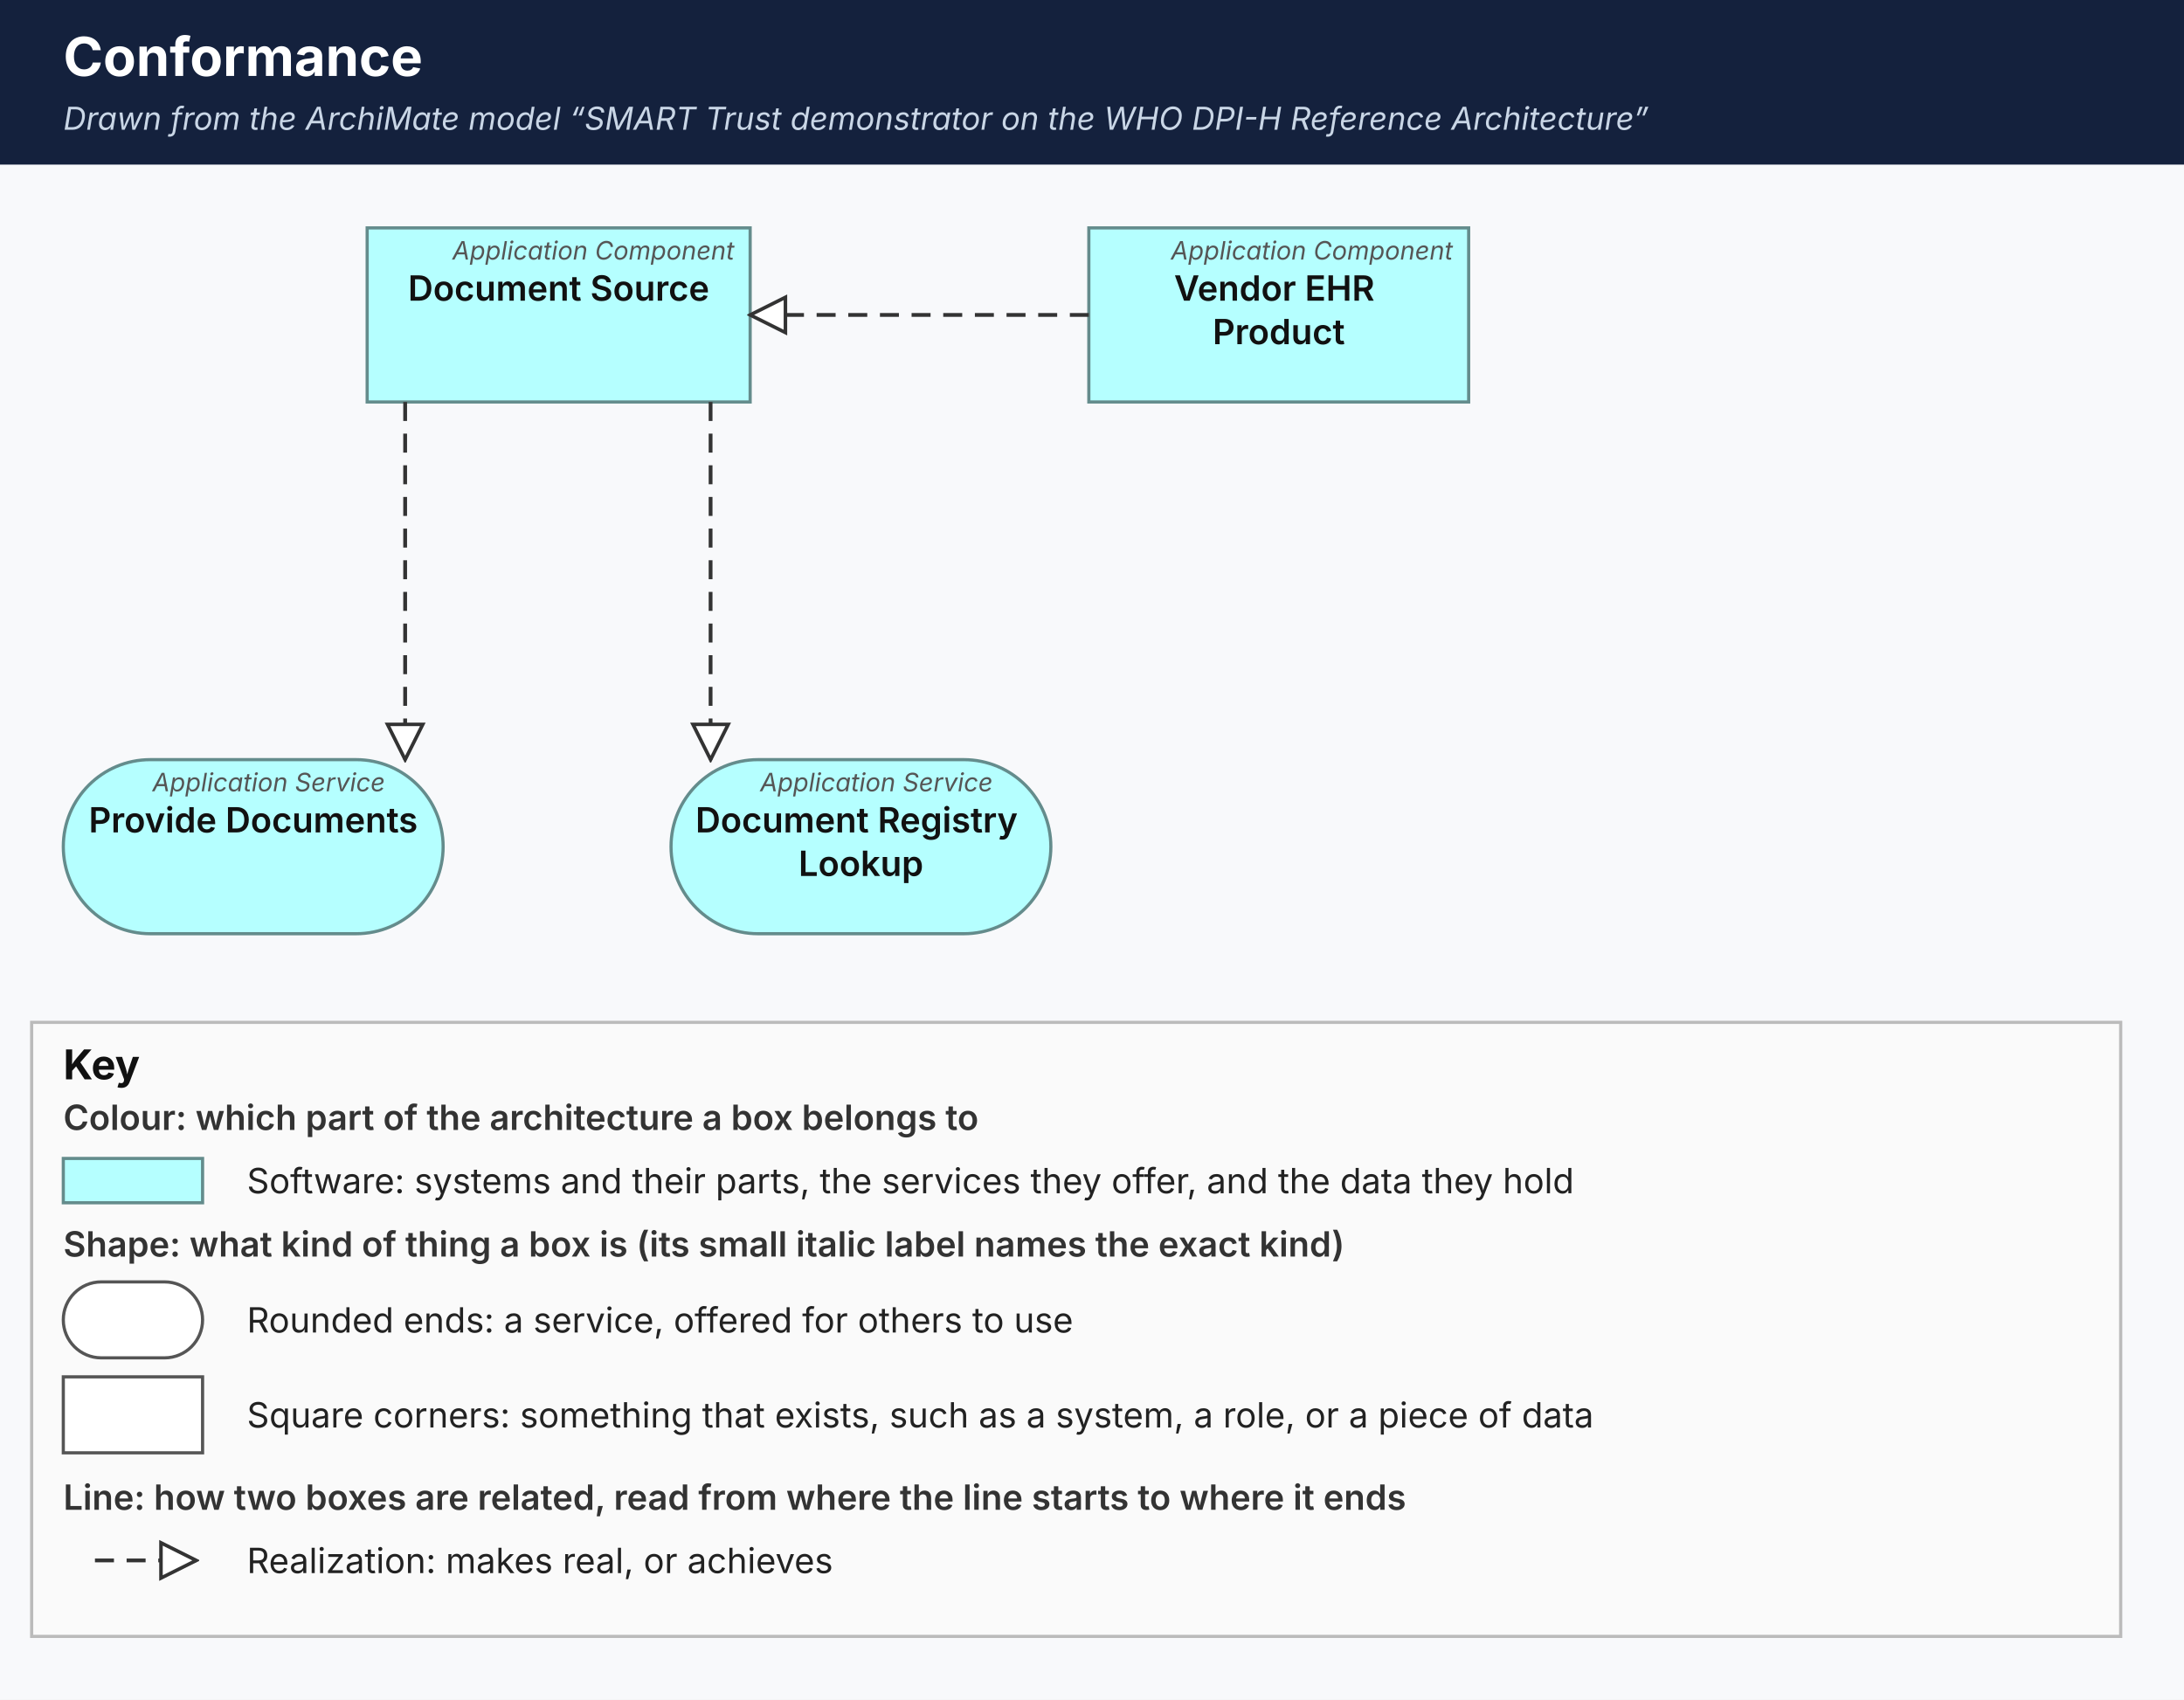
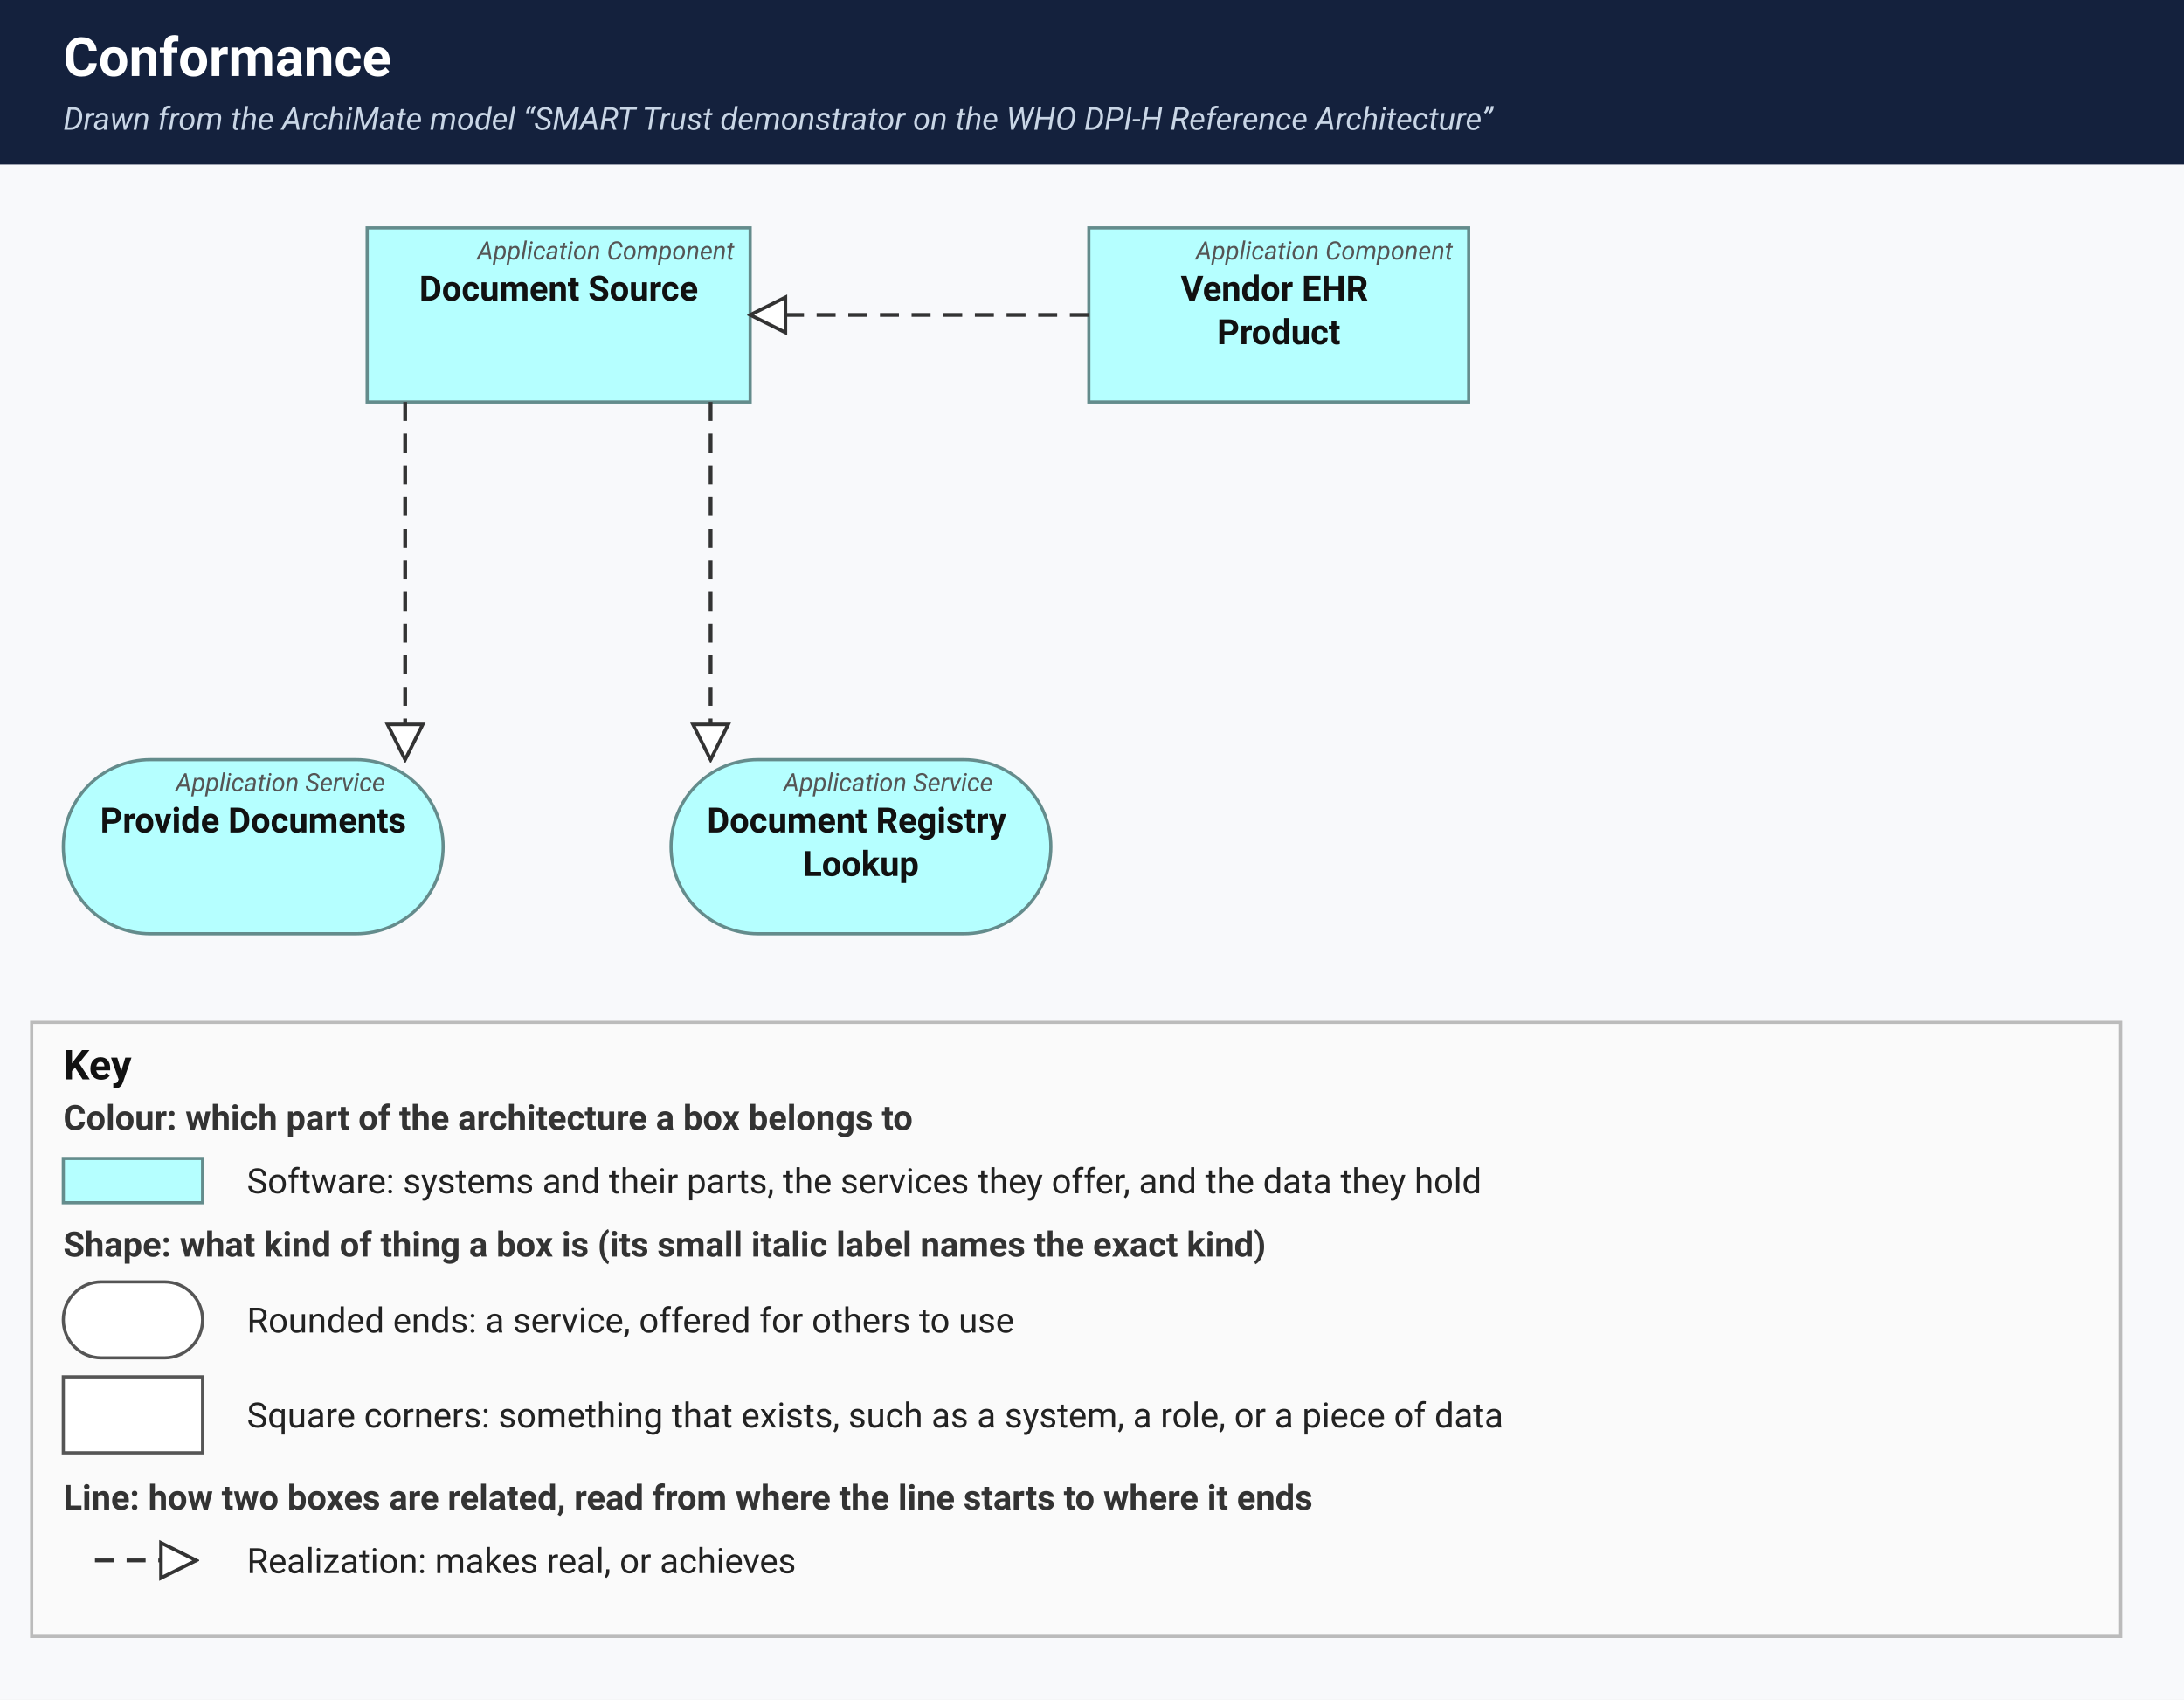
<svg xmlns="http://www.w3.org/2000/svg" viewBox="256 84 690 537" width="690" height="537" role="img" aria-labelledby="av-title">
  <style>
- .av-name{font:600 11px Inter, "Segoe UI", system-ui, -apple-system, Helvetica, Arial, sans-serif;fill:#111}
- .av-type{font:italic 8px Inter, "Segoe UI", system-ui, -apple-system, Helvetica, Arial, sans-serif;fill:#555}
- .av-group{font:600 11px Inter, "Segoe UI", system-ui, -apple-system, Helvetica, Arial, sans-serif;fill:#333}
- .av-note{font:10px Inter, "Segoe UI", system-ui, -apple-system, Helvetica, Arial, sans-serif;fill:#222}
- .av-key{font:11px Inter, "Segoe UI", system-ui, -apple-system, Helvetica, Arial, sans-serif;fill:#222}
- .av-keyh{font:600 11px Inter, "Segoe UI", system-ui, -apple-system, Helvetica, Arial, sans-serif;fill:#333}
- .av-keyt{font:700 13px Inter, "Segoe UI", system-ui, -apple-system, Helvetica, Arial, sans-serif;fill:#111}
- .av-rel{font:9px Inter, "Segoe UI", system-ui, -apple-system, Helvetica, Arial, sans-serif;fill:#333;paint-order:stroke;stroke:#fff;stroke-width:3px}
+ .av-name{font:600 11px system-ui, -apple-system, "Segoe UI", Roboto, "Helvetica Neue", Arial, "Noto Sans", sans-serif;fill:#111}
+ .av-type{font:italic 8px system-ui, -apple-system, "Segoe UI", Roboto, "Helvetica Neue", Arial, "Noto Sans", sans-serif;fill:#555}
+ .av-group{font:600 11px system-ui, -apple-system, "Segoe UI", Roboto, "Helvetica Neue", Arial, "Noto Sans", sans-serif;fill:#333}
+ .av-note{font:10px system-ui, -apple-system, "Segoe UI", Roboto, "Helvetica Neue", Arial, "Noto Sans", sans-serif;fill:#222}
+ .av-key{font:11px system-ui, -apple-system, "Segoe UI", Roboto, "Helvetica Neue", Arial, "Noto Sans", sans-serif;fill:#222}
+ .av-keyh{font:600 11px system-ui, -apple-system, "Segoe UI", Roboto, "Helvetica Neue", Arial, "Noto Sans", sans-serif;fill:#333}
+ .av-keyt{font:700 13px system-ui, -apple-system, "Segoe UI", Roboto, "Helvetica Neue", Arial, "Noto Sans", sans-serif;fill:#111}
+ .av-rel{font:9px system-ui, -apple-system, "Segoe UI", Roboto, "Helvetica Neue", Arial, "Noto Sans", sans-serif;fill:#333;paint-order:stroke;stroke:#fff;stroke-width:3px}
a:hover rect,a:hover polygon,a:focus rect,a:focus polygon{stroke:#06c;stroke-width:2.5}
</style>
  <defs>
    <marker id="arrow-open" viewBox="0 0 12 12" refX="11" refY="6" markerWidth="11" markerHeight="11" orient="auto-start-reverse" markerUnits="userSpaceOnUse">
      <path d="M1 1 L11 6 L1 11" fill="none" stroke="#333" stroke-width="1.3" />
    </marker>
    <marker id="arrow-filled" viewBox="0 0 12 12" refX="11" refY="6" markerWidth="11" markerHeight="11" orient="auto-start-reverse" markerUnits="userSpaceOnUse">
      <path d="M1 1 L11 6 L1 11 Z" fill="#333" />
    </marker>
    <marker id="arrow-small" viewBox="0 0 10 10" refX="9" refY="5" markerWidth="8" markerHeight="8" orient="auto-start-reverse" markerUnits="userSpaceOnUse">
      <path d="M1 1 L9 5 L1 9" fill="none" stroke="#333" stroke-width="1.2" />
    </marker>
    <marker id="triangle-hollow" viewBox="0 0 14 14" refX="13" refY="7" markerWidth="13" markerHeight="13" orient="auto-start-reverse" markerUnits="userSpaceOnUse">
      <path d="M1 1 L13 7 L1 13 Z" fill="#fff" stroke="#333" stroke-width="1.2" />
    </marker>
    <marker id="diamond-filled" viewBox="0 0 16 10" refX="1" refY="5" markerWidth="16" markerHeight="10" orient="auto-start-reverse" markerUnits="userSpaceOnUse">
      <path d="M1 5 L8 1 L15 5 L8 9 Z" fill="#333" />
    </marker>
    <marker id="diamond-hollow" viewBox="0 0 16 10" refX="1" refY="5" markerWidth="16" markerHeight="10" orient="auto-start-reverse" markerUnits="userSpaceOnUse">
      <path d="M1 5 L8 1 L15 5 L8 9 Z" fill="#fff" stroke="#333" stroke-width="1.2" />
    </marker>
    <marker id="dot" viewBox="0 0 8 8" refX="4" refY="4" markerWidth="7" markerHeight="7" orient="auto" markerUnits="userSpaceOnUse">
      <circle cx="4" cy="4" r="3.2" fill="#333" />
    </marker>
    <pattern id="missing" width="8" height="8" patternUnits="userSpaceOnUse" patternTransform="rotate(45)">
      <rect width="8" height="8" fill="#fff" />
      <line x1="0" y1="0" x2="0" y2="8" stroke="#d33" stroke-width="2" />
    </pattern>
  </defs>
  <rect x="256" y="84" width="690" height="537" fill="#f8f9fb" />
  <rect x="256" y="84" width="690" height="52" fill="#14213d" />
-   <text x="276" y="108" style="font:700 17px Inter, &quot;Segoe UI&quot;, system-ui, -apple-system, Helvetica, Arial, sans-serif;fill:#fff">Conformance</text>
-   <text x="276" y="125" style="font:italic 10px Inter, &quot;Segoe UI&quot;, system-ui, -apple-system, Helvetica, Arial, sans-serif;fill:#c9d6e6">Drawn from the ArchiMate model “SMART Trust demonstrator on the WHO DPI-H Reference Architecture”</text>
+   <text x="276" y="108" style="font:700 17px system-ui, -apple-system, &quot;Segoe UI&quot;, Roboto, &quot;Helvetica Neue&quot;, Arial, &quot;Noto Sans&quot;, sans-serif;fill:#fff">Conformance</text>
+   <text x="276" y="125" style="font:italic 10px system-ui, -apple-system, &quot;Segoe UI&quot;, Roboto, &quot;Helvetica Neue&quot;, Arial, &quot;Noto Sans&quot;, sans-serif;fill:#c9d6e6">Drawn from the ArchiMate model “SMART Trust demonstrator on the WHO DPI-H Reference Architecture”</text>
  <a href="../../../en/smart-trust-demo/archimate/0.1.0/element/document-source/" target="_top">
    <rect x="372" y="156" width="121" height="55" fill="#b5ffff" stroke="#648c8c" stroke-width="1" />
    <text class="av-type" x="488" y="166" text-anchor="end">Application Component</text>
    <text class="av-name" x="432.5" y="179" text-anchor="middle">
      <tspan x="432.5" dy="0">Document Source</tspan>
    </text>
  </a>
  <a href="../../../en/smart-trust-demo/archimate/0.1.0/element/vendor-ehr-product/" target="_top">
    <rect x="600" y="156" width="120" height="55" fill="#b5ffff" stroke="#648c8c" stroke-width="1" />
    <text class="av-type" x="715" y="166" text-anchor="end">Application Component</text>
    <text class="av-name" x="660" y="179" text-anchor="middle">
      <tspan x="660" dy="0">Vendor EHR</tspan>
      <tspan x="660" dy="13.75">Product</tspan>
    </text>
  </a>
  <a href="../../../en/smart-trust-demo/archimate/0.1.0/element/provide-documents/" target="_top">
    <rect x="276" y="324" width="120" height="55" rx="27.5" fill="#b5ffff" stroke="#648c8c" stroke-width="1" />
    <text class="av-type" x="377.667" y="334" text-anchor="end">Application Service</text>
    <text class="av-name" x="336" y="347" text-anchor="middle">
      <tspan x="336" dy="0">Provide Documents</tspan>
    </text>
  </a>
  <a href="../../../en/smart-trust-demo/archimate/0.1.0/element/document-registry-lookup/" target="_top">
    <rect x="468" y="324" width="120" height="55" rx="27.5" fill="#b5ffff" stroke="#648c8c" stroke-width="1" />
    <text class="av-type" x="569.667" y="334" text-anchor="end">Application Service</text>
    <text class="av-name" x="528" y="347" text-anchor="middle">
      <tspan x="528" dy="0">Document Registry</tspan>
      <tspan x="528" dy="13.75">Lookup</tspan>
    </text>
  </a>
  <a href="../../../en/smart-trust-demo/archimate/0.1.0/relationship/id-074bb8cba3fa43af88ac13ce2e3ae6eb/" target="_top">
    <path d="M384 211 L384 324" fill="none" stroke="#333" stroke-width="1.2" stroke-dasharray="6 4" marker-end="url(#triangle-hollow)" />
    <path d="M384 211 L384 324" fill="none" stroke="transparent" stroke-width="8" />
  </a>
  <a href="../../../en/smart-trust-demo/archimate/0.1.0/relationship/id-c28101b132dd4d0185edb1824b6d1519/" target="_top">
    <path d="M480.5 211 L480.5 324" fill="none" stroke="#333" stroke-width="1.2" stroke-dasharray="6 4" marker-end="url(#triangle-hollow)" />
    <path d="M480.5 211 L480.5 324" fill="none" stroke="transparent" stroke-width="8" />
  </a>
  <a href="../../../en/smart-trust-demo/archimate/0.1.0/relationship/id-f6fa7dd8ae714e8ebf7e0b07c785f8ef/" target="_top">
    <path d="M600 183.5 L493 183.5" fill="none" stroke="#333" stroke-width="1.2" stroke-dasharray="6 4" marker-end="url(#triangle-hollow)" />
    <path d="M600 183.5 L493 183.5" fill="none" stroke="transparent" stroke-width="8" />
  </a>
  <g class="av-legend">
    <rect x="266" y="407" width="660" height="194" fill="#fafafa" stroke="#bbb" />
    <text class="av-keyt" x="276" y="425">Key</text>
    <text class="av-keyh" x="276" y="441">Colour: which part of the architecture a box belongs to</text>
    <rect x="276" y="450" width="44" height="14" fill="#b5ffff" stroke="#648c8c" />
    <text class="av-key" x="334" y="461">Software: systems and their parts, the services they offer, and the data they hold</text>
    <text class="av-keyh" x="276" y="481">Shape: what kind of thing a box is (its small italic label names the exact kind)</text>
    <rect x="276" y="489" width="44" height="24" rx="12" fill="#fff" stroke="#555" />
    <text class="av-key" x="334" y="505">Rounded ends: a service, offered for others to use</text>
    <rect x="276" y="519" width="44" height="24" fill="#fff" stroke="#555" />
    <text class="av-key" x="334" y="535">Square corners: something that exists, such as a system, a role, or a piece of data</text>
    <text class="av-keyh" x="276" y="561">Line: how two boxes are related, read from where the line starts to where it ends</text>
    <path d="M286 577 L318 577" fill="none" stroke="#333" stroke-width="1.2" stroke-dasharray="6 4" marker-end="url(#triangle-hollow)" />
    <text class="av-key" x="334" y="581">Realization: makes real, or achieves</text>
  </g>
</svg>
